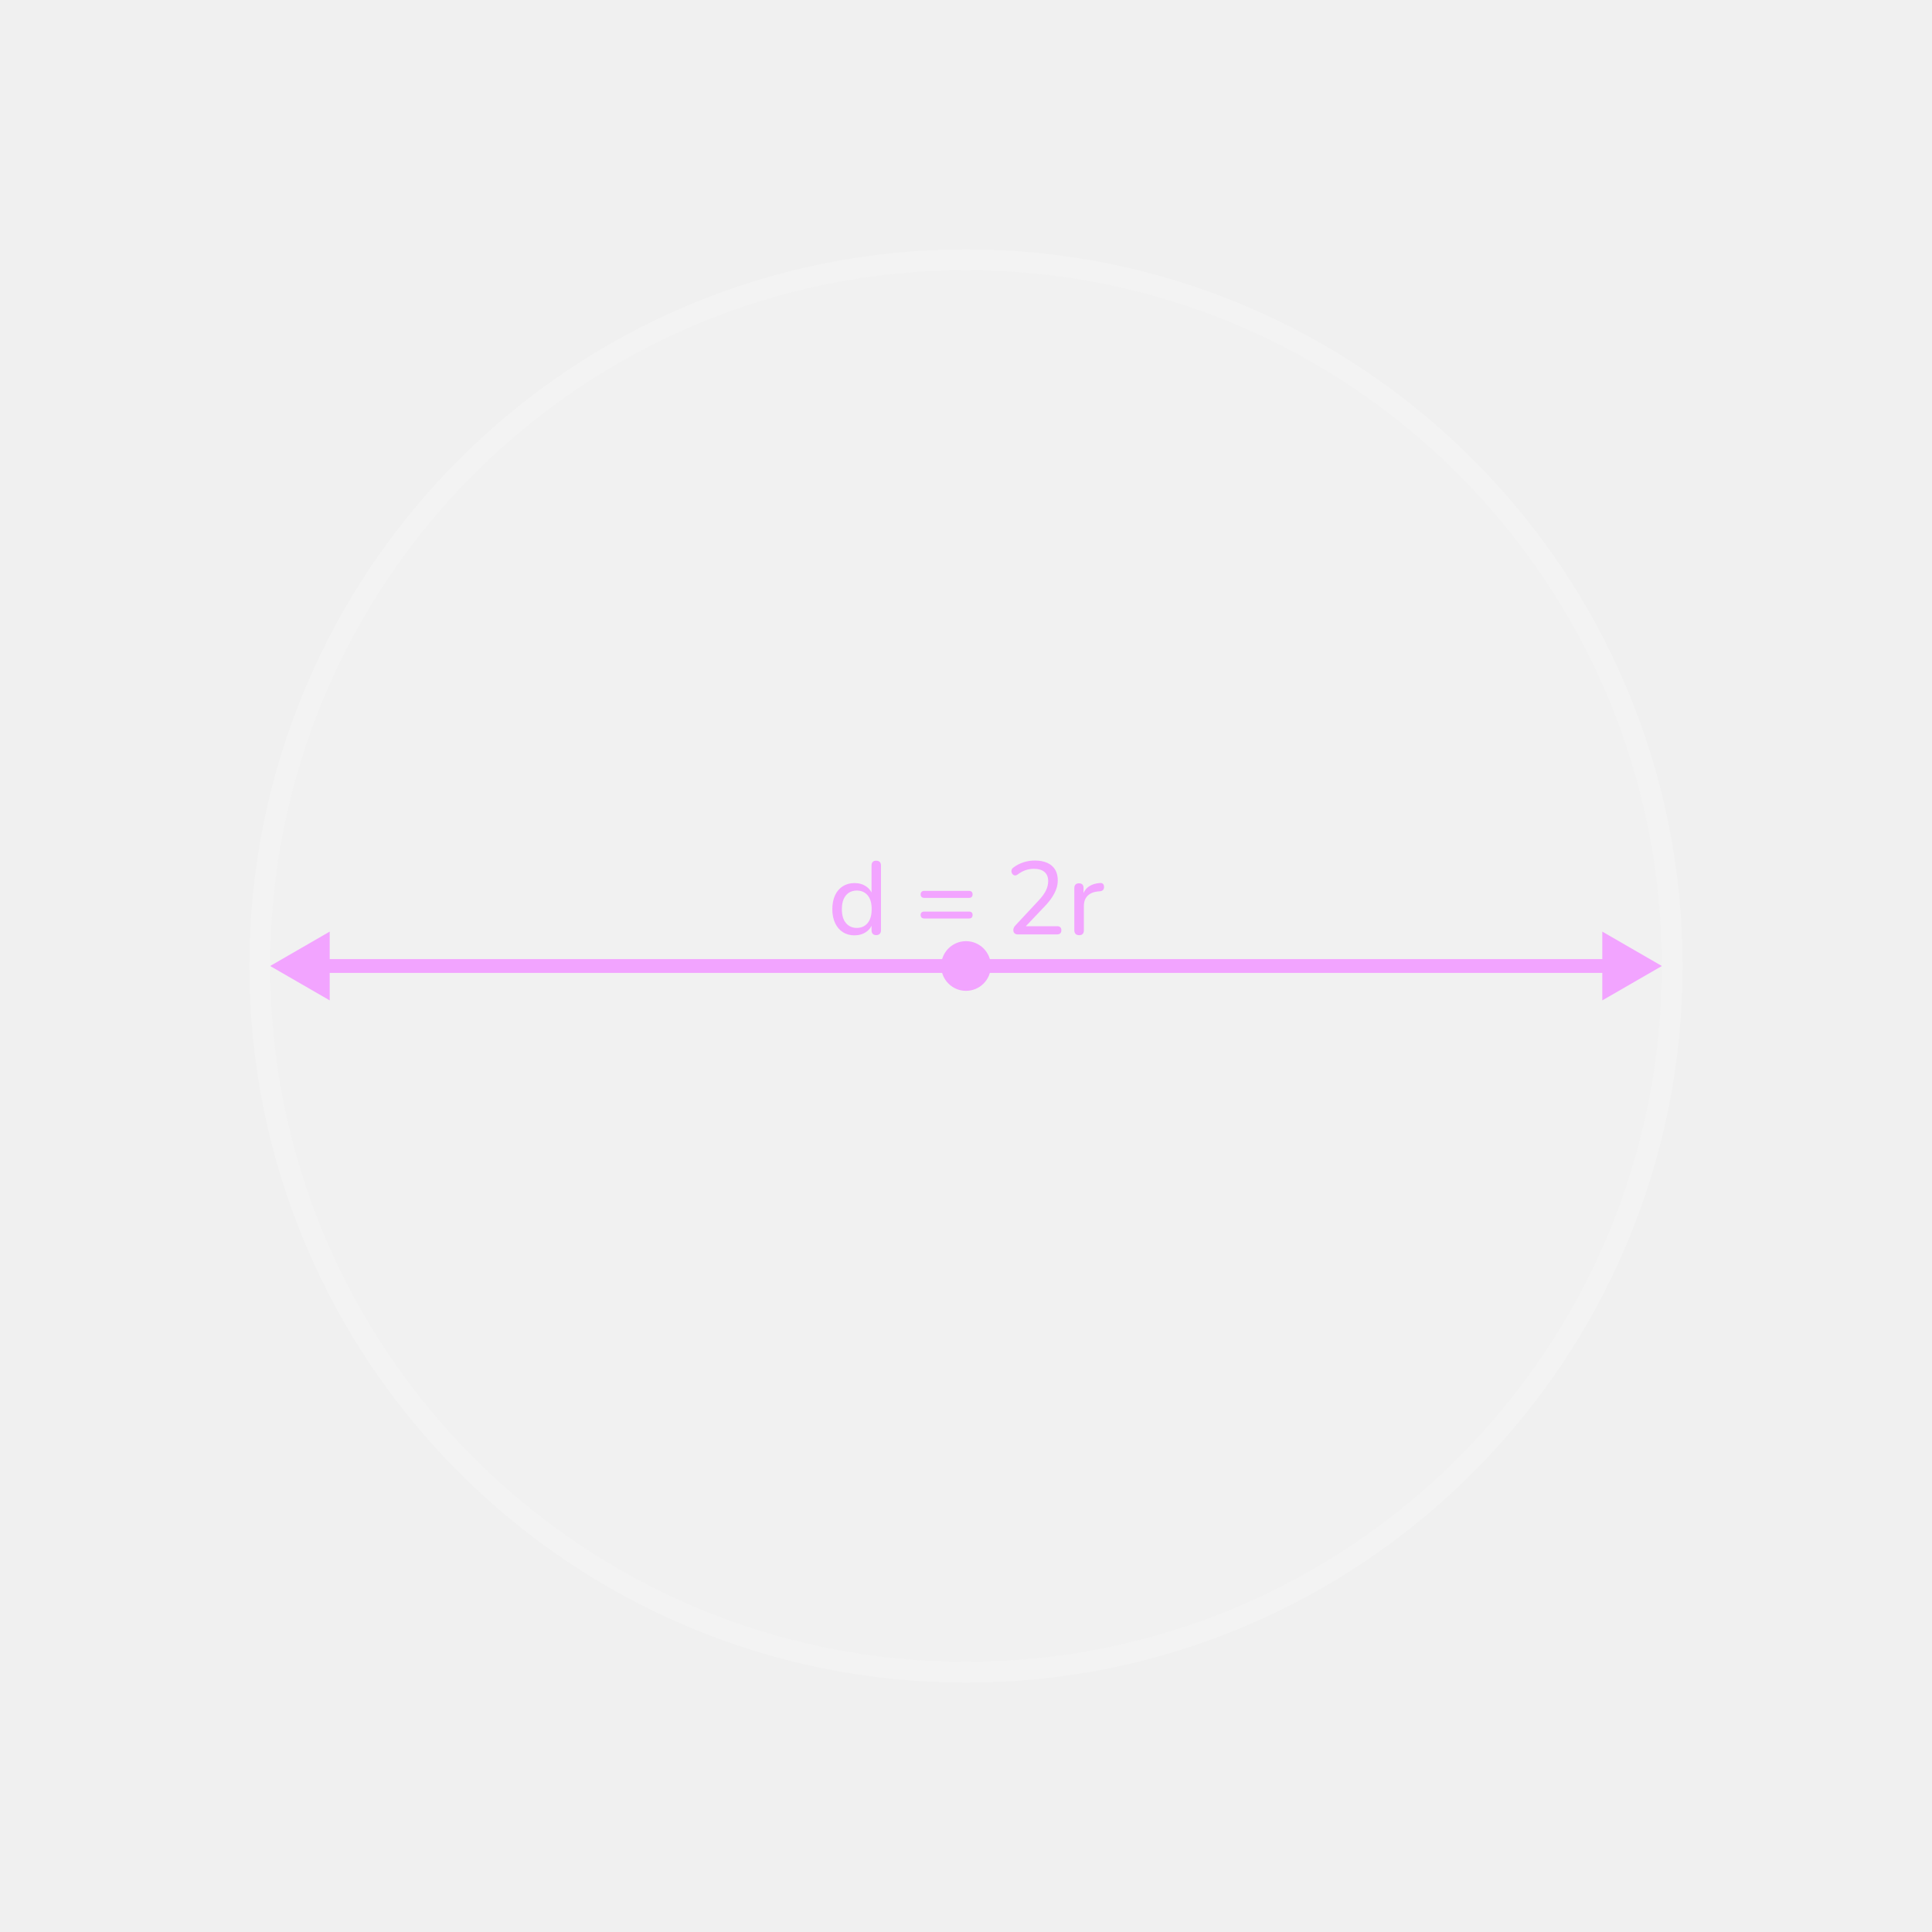
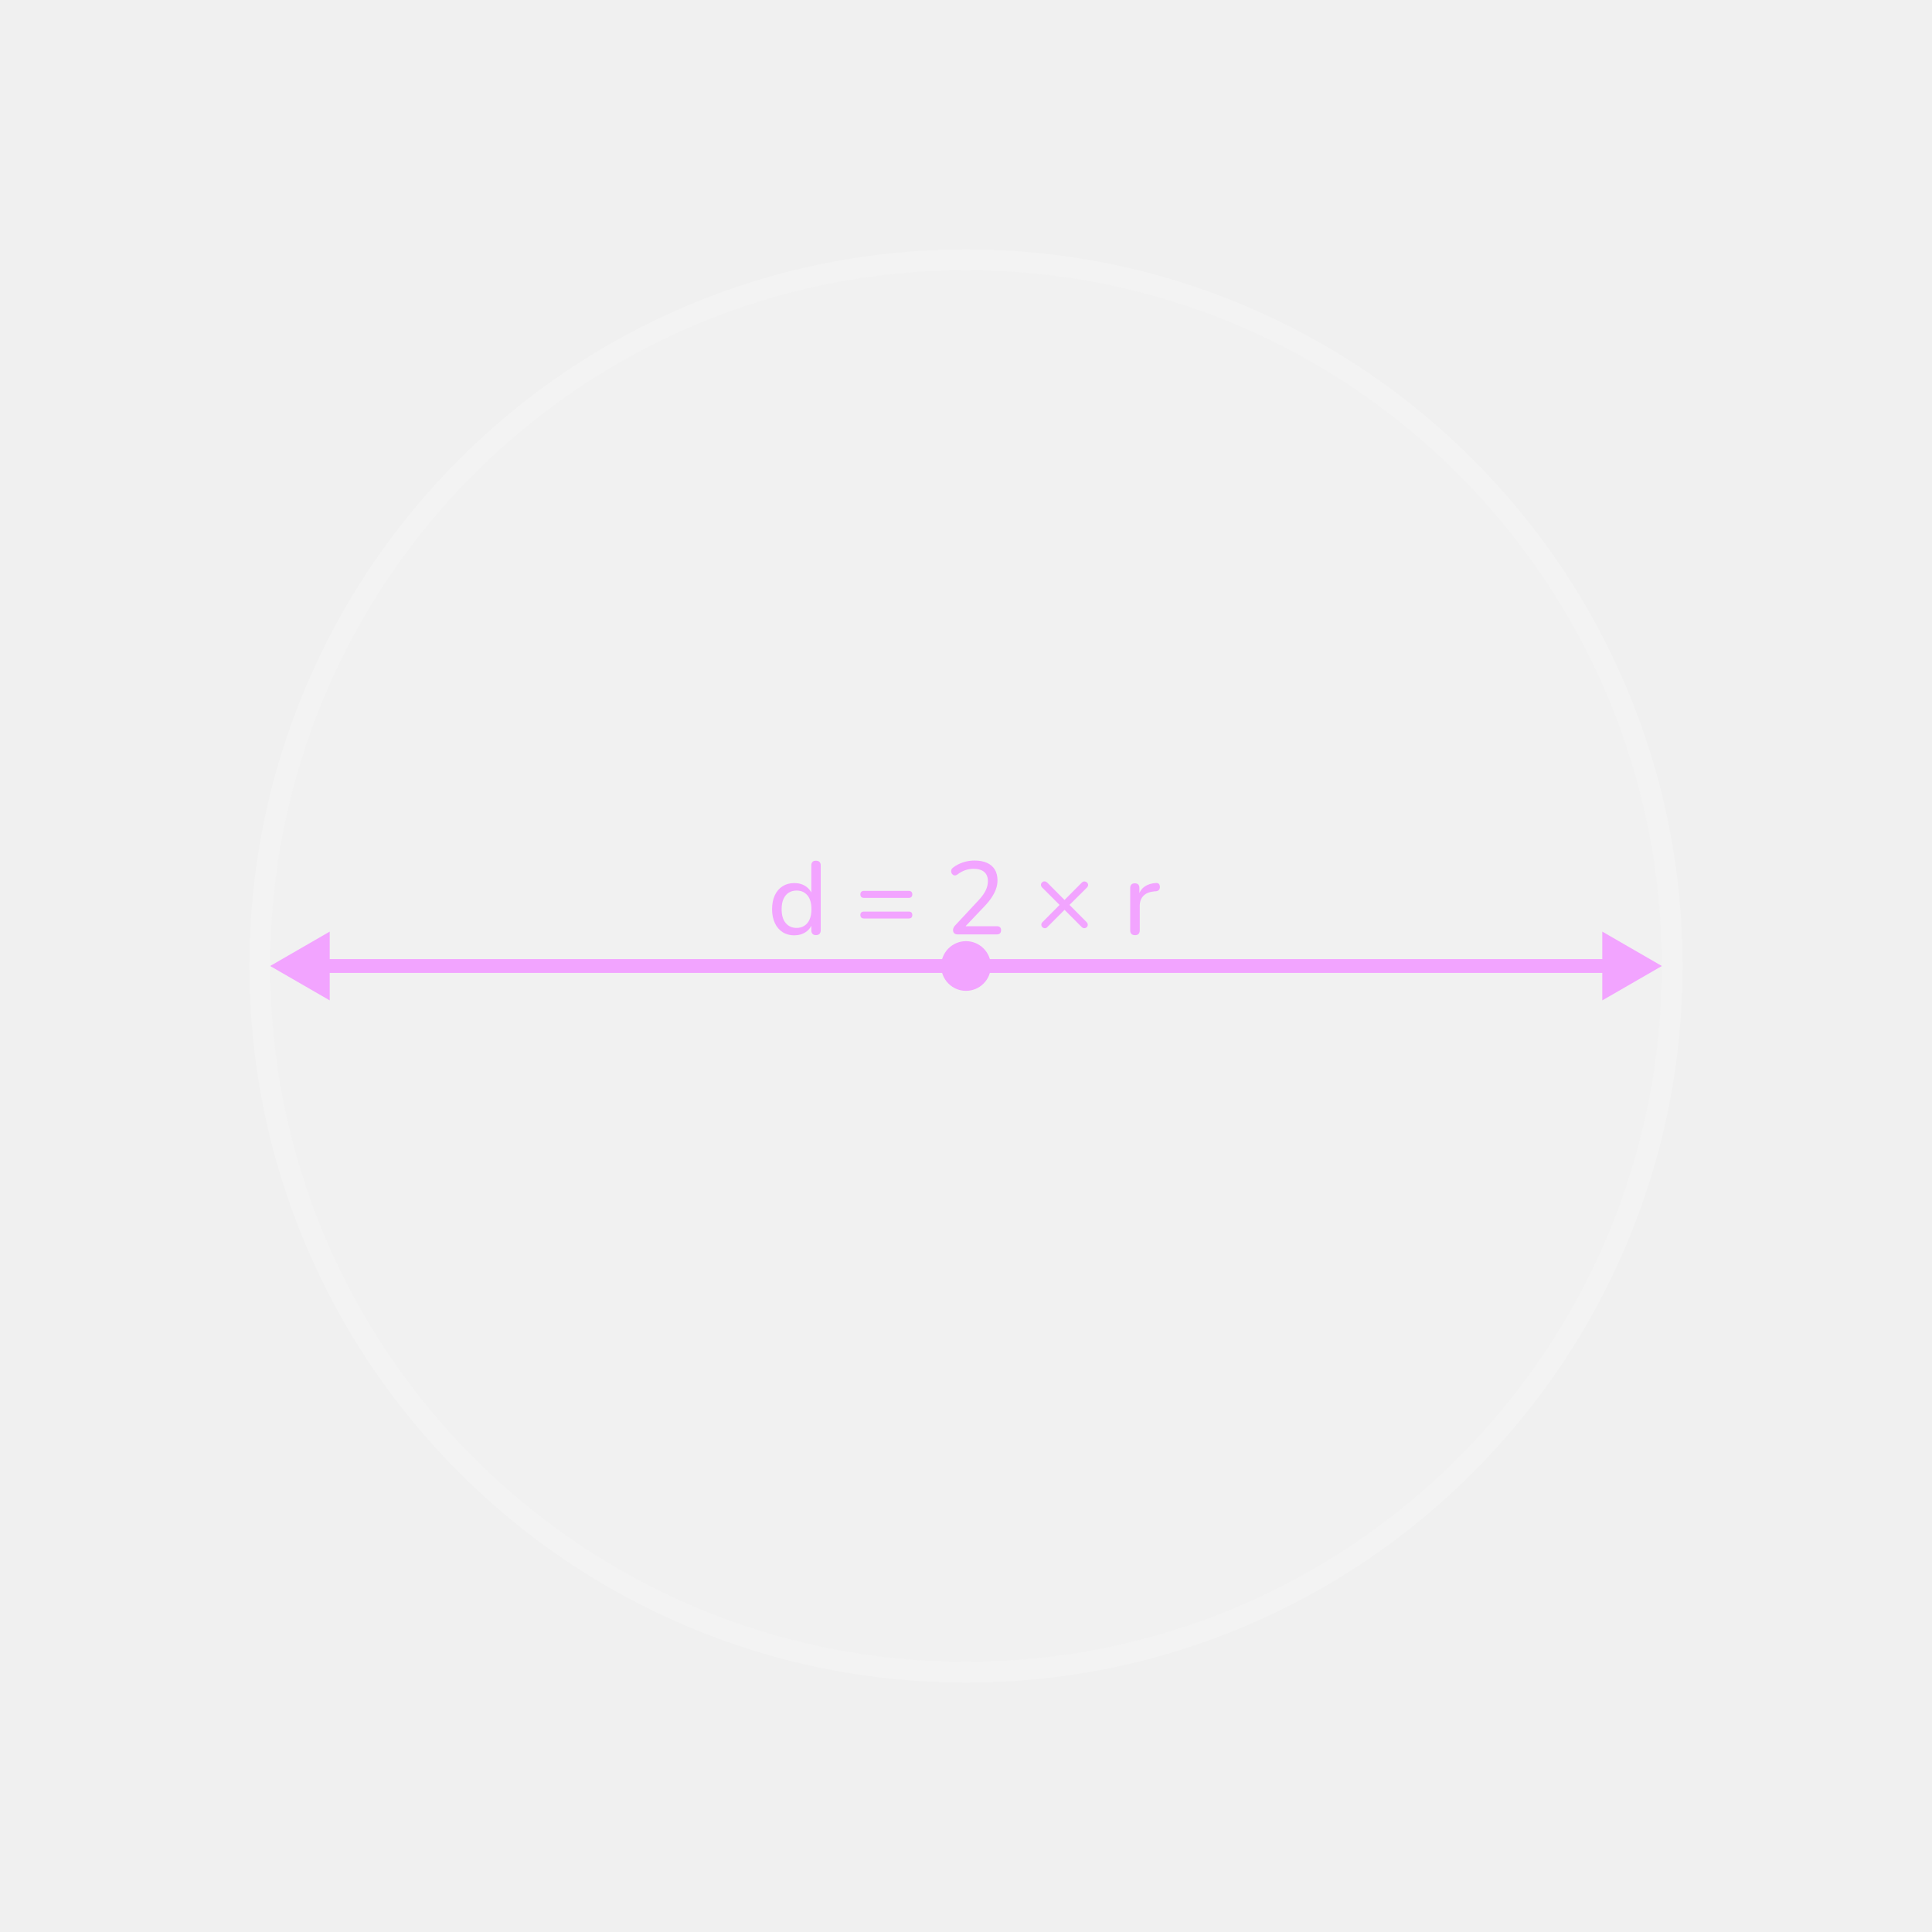
<svg xmlns="http://www.w3.org/2000/svg" id="design" width="560" height="560" viewBox="0 0 560 560">
  <defs>
    <style>
      .cls-1, .cls-2 {
        fill: #fff;
      }

      .cls-3 {
        opacity: .2;
      }

      .cls-2 {
        opacity: .1;
      }

      .cls-4 {
        fill: #f2a4ff;
      }

      .cls-5 {
        fill: none;
        stroke: #f2a4ff;
        stroke-linecap: round;
        stroke-miterlimit: 10;
        stroke-width: 4px;
      }
    </style>
  </defs>
  <g class="cls-3">
    <path class="cls-1" d="M280,78.3c111.4,0,201.7,90.31,201.7,201.7s-90.3,201.7-201.7,201.7-201.7-90.31-201.7-201.7S168.6,78.3,280,78.3m0-6c-28.04,0-55.24,5.49-80.85,16.32-24.73,10.46-46.95,25.44-66.02,44.51s-34.05,41.28-44.51,66.02c-10.83,25.61-16.32,52.81-16.32,80.85s5.49,55.24,16.32,80.85c10.46,24.73,25.44,46.95,44.51,66.02,19.07,19.07,41.28,34.05,66.02,44.51,25.61,10.83,52.81,16.32,80.85,16.32s55.24-5.49,80.85-16.32c24.73-10.46,46.95-25.44,66.02-44.51,19.07-19.07,34.05-41.29,44.51-66.02,10.83-25.61,16.32-52.81,16.32-80.85s-5.49-55.24-16.32-80.85c-10.46-24.73-25.44-46.95-44.51-66.02s-41.28-34.05-66.02-44.51c-25.61-10.83-52.81-16.32-80.85-16.32h0Z" />
  </g>
  <circle class="cls-2" cx="280" cy="280" r="201.7" />
  <g>
-     <path class="cls-4" d="M247.71,271.12c-1.28,0-2.41-.3-3.38-.92-.97-.61-1.73-1.49-2.27-2.64-.54-1.15-.81-2.49-.81-4.03s.27-2.9,.8-4.04c.53-1.13,1.28-2,2.25-2.61,.97-.61,2.1-.92,3.4-.92s2.42,.33,3.36,.98c.94,.65,1.57,1.51,1.89,2.59h-.33v-8.67c0-.46,.11-.8,.35-1.04s.56-.34,1-.34,.78,.12,1.02,.34c.24,.23,.36,.58,.36,1.04v18.78c0,.46-.12,.81-.36,1.05-.24,.24-.58,.36-1.02,.36s-.75-.12-.99-.36c-.24-.24-.36-.59-.36-1.05v-2.73l.33,.54c-.3,1.12-.93,2.01-1.88,2.67-.95,.66-2.08,.99-3.38,.99Zm.63-2.16c.88,0,1.65-.21,2.29-.63s1.15-1.03,1.5-1.83c.35-.8,.53-1.79,.53-2.97,0-1.76-.39-3.1-1.17-4.02-.78-.92-1.83-1.38-3.15-1.38-.86,0-1.62,.21-2.27,.62-.65,.41-1.15,1.02-1.51,1.81-.36,.8-.54,1.79-.54,2.97,0,1.76,.39,3.1,1.19,4.03,.79,.93,1.83,1.4,3.13,1.4Z" />
-     <path class="cls-4" d="M267.9,260.26c-.34,0-.6-.09-.78-.27s-.27-.43-.27-.75,.09-.57,.27-.75c.18-.18,.44-.27,.78-.27h12.96c.34,0,.6,.09,.78,.27,.18,.18,.27,.43,.27,.75s-.09,.57-.27,.75-.44,.27-.78,.27h-12.96Zm0,5.97c-.34,0-.6-.09-.78-.27-.18-.18-.27-.43-.27-.75s.09-.56,.27-.73c.18-.17,.44-.25,.78-.25h12.96c.34,0,.6,.08,.78,.25,.18,.17,.27,.42,.27,.73,0,.34-.09,.6-.27,.77-.18,.17-.44,.25-.78,.25h-12.96Z" />
-     <path class="cls-4" d="M295.11,270.85c-.48,0-.84-.11-1.06-.35-.23-.23-.34-.54-.34-.94,0-.24,.06-.48,.18-.72,.12-.24,.3-.48,.54-.72l6.57-7.05c1-1.06,1.72-2.04,2.16-2.94,.44-.9,.66-1.81,.66-2.73,0-1.16-.36-2.04-1.06-2.65-.71-.61-1.75-.92-3.1-.92-.84,0-1.65,.14-2.42,.4-.77,.27-1.53,.69-2.27,1.25-.28,.2-.54,.29-.78,.27-.24-.02-.45-.11-.62-.28s-.29-.37-.36-.6c-.07-.23-.07-.48,.01-.74,.08-.26,.25-.48,.51-.66,.82-.64,1.77-1.14,2.85-1.5,1.08-.36,2.19-.54,3.33-.54,1.44,0,2.65,.23,3.65,.67,.99,.45,1.74,1.1,2.26,1.95s.78,1.89,.78,3.1c0,.84-.14,1.67-.42,2.48-.28,.81-.7,1.63-1.25,2.47-.55,.84-1.26,1.71-2.12,2.61l-6.24,6.57v-.81h9.84c.4,0,.71,.1,.92,.3,.21,.2,.31,.49,.31,.87s-.1,.68-.31,.89-.52,.31-.92,.31h-11.31Z" />
-     <path class="cls-4" d="M312.81,271.06c-.46,0-.81-.12-1.05-.36-.24-.24-.36-.59-.36-1.05v-12.24c0-.46,.12-.8,.36-1.04,.24-.23,.57-.34,.99-.34s.74,.12,.98,.34c.23,.23,.34,.58,.34,1.04v2.31h-.3c.32-1.2,.92-2.11,1.8-2.73,.88-.62,1.99-.97,3.33-1.05,.32-.02,.58,.06,.78,.23,.2,.17,.31,.46,.33,.85,.02,.38-.07,.69-.27,.92-.2,.23-.51,.37-.93,.41l-.54,.03c-1.32,.14-2.34,.57-3.04,1.29-.71,.72-1.06,1.71-1.06,2.97v7.02c0,.46-.12,.81-.35,1.05-.23,.24-.57,.36-1,.36Z" />
+     <path class="cls-4" d="M230.25,271.12c-1.28,0-2.41-.3-3.38-.92-.97-.61-1.73-1.49-2.27-2.64-.54-1.15-.81-2.49-.81-4.03s.27-2.9,.8-4.04c.53-1.13,1.28-2,2.25-2.61,.97-.61,2.1-.92,3.4-.92s2.42,.33,3.36,.98c.94,.65,1.57,1.51,1.89,2.59h-.33v-8.67c0-.46,.11-.8,.35-1.04s.56-.34,1-.34,.78,.12,1.02,.34c.24,.23,.36,.58,.36,1.04v18.78c0,.46-.12,.81-.36,1.05-.24,.24-.58,.36-1.02,.36s-.75-.12-.99-.36c-.24-.24-.36-.59-.36-1.05v-2.73l.33,.54c-.3,1.12-.93,2.01-1.88,2.67-.95,.66-2.08,.99-3.38,.99Zm.63-2.16c.88,0,1.65-.21,2.29-.63s1.15-1.03,1.5-1.83c.35-.8,.53-1.79,.53-2.97,0-1.76-.39-3.1-1.17-4.02-.78-.92-1.83-1.38-3.15-1.38-.86,0-1.62,.21-2.27,.62-.65,.41-1.15,1.02-1.51,1.81-.36,.8-.54,1.79-.54,2.97,0,1.76,.39,3.1,1.19,4.03,.79,.93,1.83,1.4,3.13,1.4Z" />
+     <path class="cls-4" d="M250.43,260.26c-.34,0-.6-.09-.78-.27s-.27-.43-.27-.75,.09-.57,.27-.75c.18-.18,.44-.27,.78-.27h12.96c.34,0,.6,.09,.78,.27,.18,.18,.27,.43,.27,.75s-.09,.57-.27,.75-.44,.27-.78,.27h-12.96Zm0,5.97c-.34,0-.6-.09-.78-.27-.18-.18-.27-.43-.27-.75s.09-.56,.27-.73c.18-.17,.44-.25,.78-.25h12.96c.34,0,.6,.08,.78,.25,.18,.17,.27,.42,.27,.73,0,.34-.09,.6-.27,.77-.18,.17-.44,.25-.78,.25h-12.96Z" />
+     <path class="cls-4" d="M277.64,270.85c-.48,0-.84-.11-1.06-.35-.23-.23-.34-.54-.34-.94,0-.24,.06-.48,.18-.72,.12-.24,.3-.48,.54-.72l6.57-7.05c1-1.06,1.72-2.04,2.16-2.94,.44-.9,.66-1.81,.66-2.73,0-1.16-.36-2.04-1.06-2.65-.71-.61-1.75-.92-3.1-.92-.84,0-1.65,.14-2.42,.4-.77,.27-1.53,.69-2.27,1.25-.28,.2-.54,.29-.78,.27-.24-.02-.45-.11-.62-.28s-.29-.37-.36-.6c-.07-.23-.07-.48,.01-.74,.08-.26,.25-.48,.51-.66,.82-.64,1.77-1.14,2.85-1.5,1.08-.36,2.19-.54,3.33-.54,1.44,0,2.65,.23,3.65,.67,.99,.45,1.74,1.1,2.26,1.95s.78,1.89,.78,3.1c0,.84-.14,1.67-.42,2.48-.28,.81-.7,1.63-1.25,2.47-.55,.84-1.26,1.71-2.12,2.61l-6.24,6.57v-.81h9.84c.4,0,.71,.1,.92,.3,.21,.2,.31,.49,.31,.87s-.1,.68-.31,.89-.52,.31-.92,.31h-11.31Z" />
+     <path class="cls-4" d="M303.59,268.72c-.24,.24-.5,.35-.77,.33s-.5-.12-.69-.32c-.19-.19-.29-.42-.3-.69-.01-.27,.1-.52,.34-.76l4.95-4.98-5.04-5.04c-.2-.2-.31-.41-.35-.63-.03-.22,0-.42,.1-.6,.1-.18,.25-.33,.44-.44s.4-.15,.62-.12c.22,.03,.44,.15,.66,.35l5.01,5.04,5.01-5.04c.26-.24,.53-.35,.8-.33s.5,.12,.7,.31c.2,.19,.31,.42,.33,.67,.02,.26-.1,.53-.36,.81l-5.04,5.01,4.95,4.98c.2,.2,.31,.41,.34,.63,.03,.22,0,.42-.1,.6-.1,.18-.24,.32-.42,.42s-.38,.14-.6,.12-.43-.13-.63-.33l-4.98-4.98-4.98,4.98Z" />
+     <path class="cls-4" d="M329,271.06c-.46,0-.81-.12-1.05-.36-.24-.24-.36-.59-.36-1.05v-12.24c0-.46,.12-.8,.36-1.04,.24-.23,.57-.34,.99-.34s.74,.12,.98,.34c.23,.23,.34,.58,.34,1.04v2.31h-.3c.32-1.2,.92-2.11,1.8-2.73,.88-.62,1.99-.97,3.33-1.05,.32-.02,.58,.06,.78,.23,.2,.17,.31,.46,.33,.85,.02,.38-.07,.69-.27,.92-.2,.23-.51,.37-.93,.41l-.54,.03c-1.32,.14-2.34,.57-3.04,1.29-.71,.72-1.06,1.71-1.06,2.97v7.02c0,.46-.12,.81-.35,1.05-.23,.24-.57,.36-1,.36Z" />
  </g>
  <g>
    <line class="cls-5" x1="92.65" y1="280" x2="467.35" y2="280" />
    <polygon class="cls-4" points="95.57 289.97 78.3 280 95.57 270.03 95.57 289.97" />
    <polygon class="cls-4" points="464.43 289.97 481.7 280 464.43 270.03 464.43 289.97" />
  </g>
  <circle class="cls-4" cx="280" cy="280" r="7.2" />
</svg>
